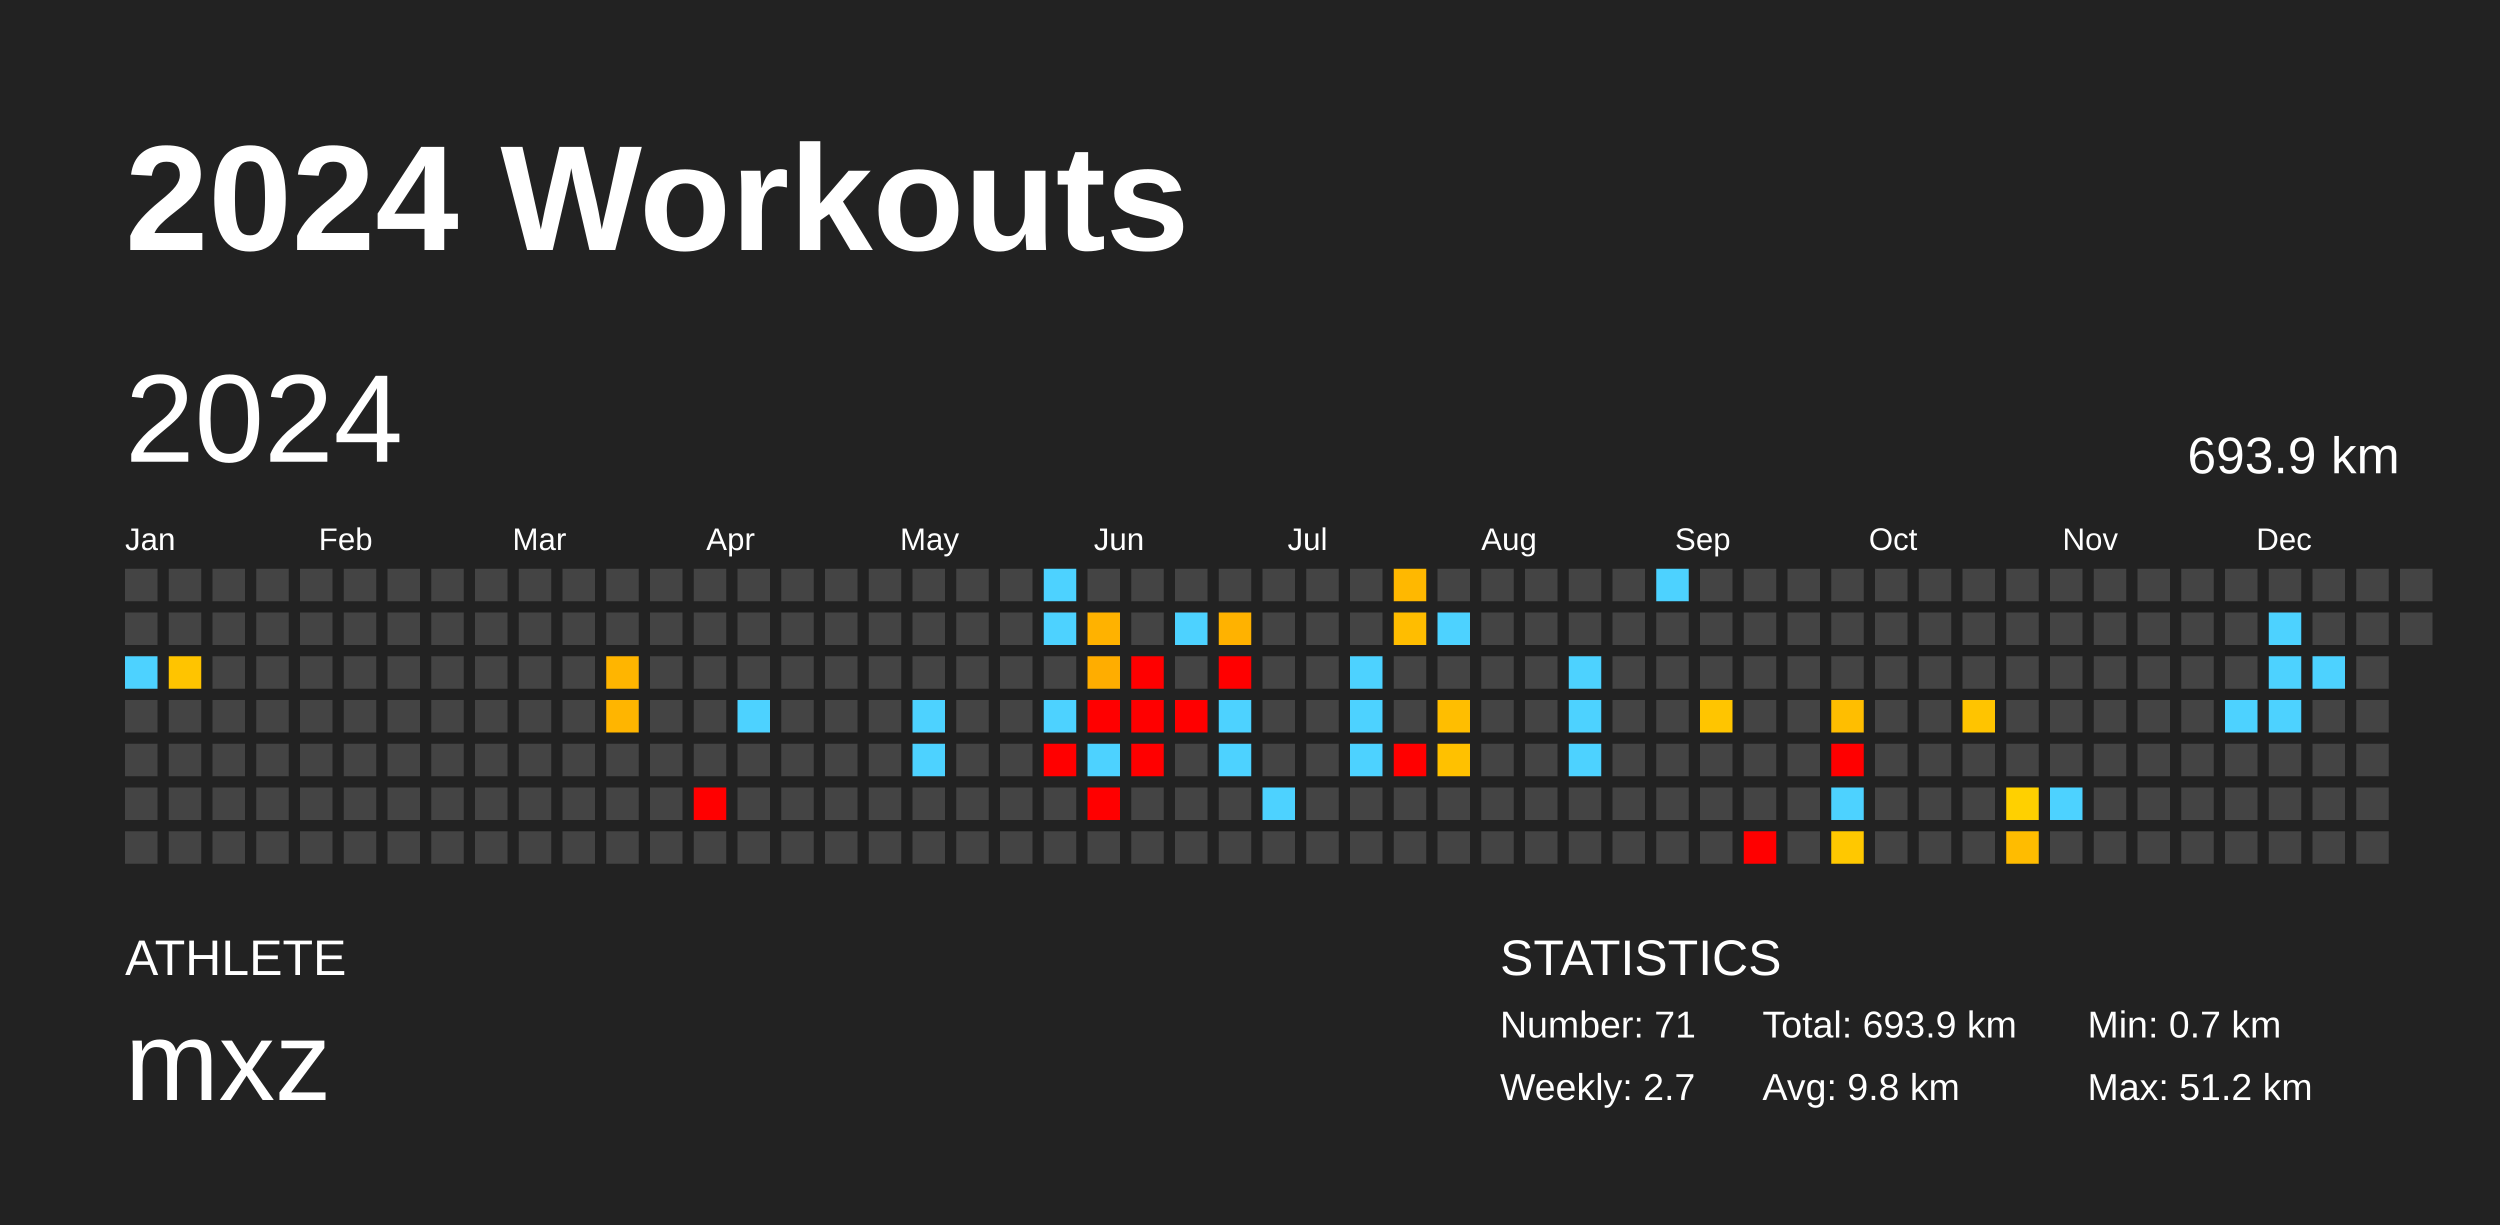
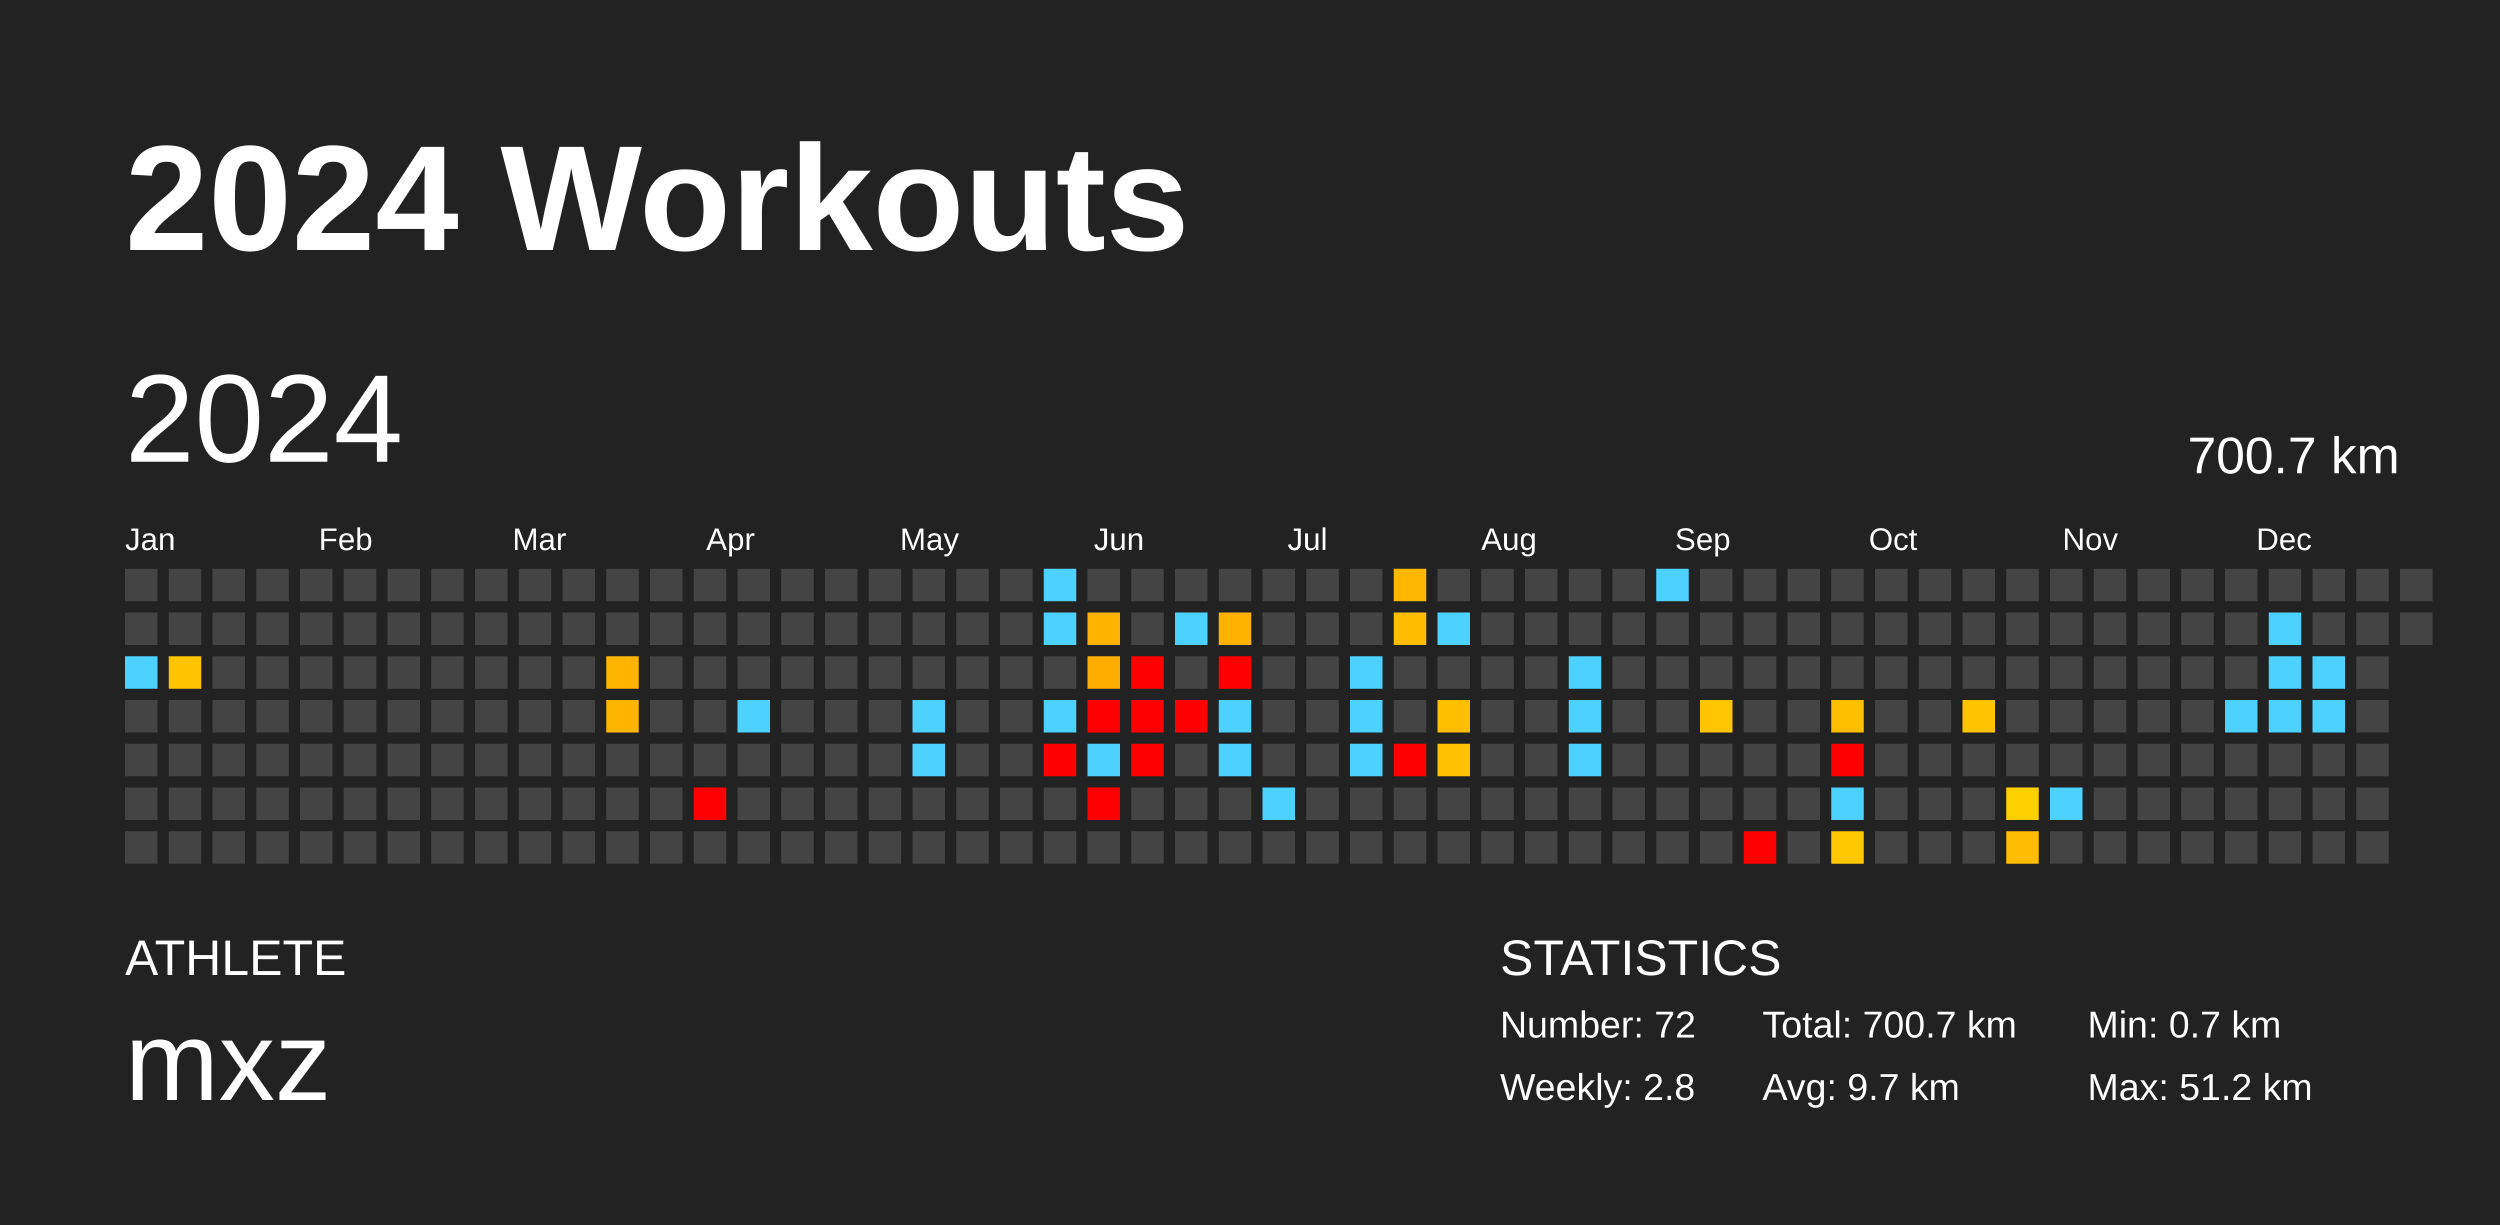
<svg xmlns="http://www.w3.org/2000/svg" baseProfile="full" height="98mm" version="1.1" viewBox="0,0,200,98" width="200mm">
  <defs />
  <rect fill="#222222" height="98" width="200" x="0" y="0" />
  <text fill="#FFFFFF" style="font-size:12px; font-family:Arial; font-weight:bold;" x="10" y="20">2024 Workouts</text>
  <text fill="#FFFFFF" style="font-size:4px; font-family:Arial" x="10" y="78">ATHLETE</text>
  <text fill="#FFFFFF" style="font-size:9px; font-family:Arial" x="10" y="88">mxz</text>
  <text fill="#FFFFFF" style="font-size:4px; font-family:Arial" x="120" y="78">STATISTICS</text>
-   <text fill="#FFFFFF" style="font-size:3px; font-family:Arial" x="120" y="83">Number: 71</text>
-   <text fill="#FFFFFF" style="font-size:3px; font-family:Arial" x="120" y="88">Weekly: 2.7</text>
-   <text fill="#FFFFFF" style="font-size:3px; font-family:Arial" x="141" y="83">Total: 693.9 km</text>
-   <text fill="#FFFFFF" style="font-size:3px; font-family:Arial" x="141" y="88">Avg: 9.8 km</text>
+   <text fill="#FFFFFF" style="font-size:3px; font-family:Arial" x="120" y="83">Number: 72</text>
+   <text fill="#FFFFFF" style="font-size:3px; font-family:Arial" x="120" y="88">Weekly: 2.8</text>
+   <text fill="#FFFFFF" style="font-size:3px; font-family:Arial" x="141" y="83">Total: 700.7 km</text>
+   <text fill="#FFFFFF" style="font-size:3px; font-family:Arial" x="141" y="88">Avg: 9.7 km</text>
  <text fill="#FFFFFF" style="font-size:3px; font-family:Arial" x="167" y="83">Min: 0.7 km</text>
  <text fill="#FFFFFF" style="font-size:3px; font-family:Arial" x="167" y="88">Max: 51.2 km</text>
  <text dominant-baseline="hanging" fill="#FFFFFF" style="font-size:10.0px; font-family:Arial;" x="10" y="30">2024</text>
-   <text dominant-baseline="hanging" fill="#FFFFFF" style="font-size:4.125px; font-family:Arial;" x="175" y="35">693.9 km</text>
+   <text dominant-baseline="hanging" fill="#FFFFFF" style="font-size:4.125px; font-family:Arial;" x="175" y="35">700.7 km</text>
  <text fill="#FFFFFF" style="font-size:2.5px; font-family:Arial" x="10.0" y="44">Jan</text>
  <text fill="#FFFFFF" style="font-size:2.5px; font-family:Arial" x="25.5" y="44">Feb</text>
  <text fill="#FFFFFF" style="font-size:2.5px; font-family:Arial" x="41.0" y="44">Mar</text>
  <text fill="#FFFFFF" style="font-size:2.5px; font-family:Arial" x="56.5" y="44">Apr</text>
  <text fill="#FFFFFF" style="font-size:2.5px; font-family:Arial" x="72.0" y="44">May</text>
  <text fill="#FFFFFF" style="font-size:2.5px; font-family:Arial" x="87.5" y="44">Jun</text>
  <text fill="#FFFFFF" style="font-size:2.5px; font-family:Arial" x="103.0" y="44">Jul</text>
  <text fill="#FFFFFF" style="font-size:2.5px; font-family:Arial" x="118.5" y="44">Aug</text>
  <text fill="#FFFFFF" style="font-size:2.5px; font-family:Arial" x="134.0" y="44">Sep</text>
  <text fill="#FFFFFF" style="font-size:2.5px; font-family:Arial" x="149.5" y="44">Oct</text>
  <text fill="#FFFFFF" style="font-size:2.5px; font-family:Arial" x="165.0" y="44">Nov</text>
  <text fill="#FFFFFF" style="font-size:2.5px; font-family:Arial" x="180.5" y="44">Dec</text>
  <rect fill="#444444" height="2.6" width="2.6" x="10.0" y="45.5" />
  <rect fill="#444444" height="2.6" width="2.6" x="10.0" y="49.0" />
  <rect fill="#4dd2ff" height="2.6" width="2.6" x="10.0" y="52.5" />
  <rect fill="#444444" height="2.6" width="2.6" x="10.0" y="56.0" />
  <rect fill="#444444" height="2.6" width="2.6" x="10.0" y="59.5" />
  <rect fill="#444444" height="2.6" width="2.6" x="10.0" y="63.0" />
  <rect fill="#444444" height="2.6" width="2.6" x="10.0" y="66.5" />
  <rect fill="#444444" height="2.6" width="2.6" x="13.5" y="45.5" />
  <rect fill="#444444" height="2.6" width="2.6" x="13.5" y="49.0" />
  <rect fill="#ffc400" height="2.6" width="2.6" x="13.5" y="52.5" />
  <rect fill="#444444" height="2.6" width="2.6" x="13.5" y="56.0" />
  <rect fill="#444444" height="2.6" width="2.6" x="13.5" y="59.5" />
  <rect fill="#444444" height="2.6" width="2.6" x="13.5" y="63.0" />
  <rect fill="#444444" height="2.6" width="2.6" x="13.5" y="66.5" />
  <rect fill="#444444" height="2.6" width="2.6" x="17.0" y="45.5" />
  <rect fill="#444444" height="2.6" width="2.6" x="17.0" y="49.0" />
  <rect fill="#444444" height="2.6" width="2.6" x="17.0" y="52.5" />
  <rect fill="#444444" height="2.6" width="2.6" x="17.0" y="56.0" />
  <rect fill="#444444" height="2.6" width="2.6" x="17.0" y="59.5" />
  <rect fill="#444444" height="2.6" width="2.6" x="17.0" y="63.0" />
  <rect fill="#444444" height="2.6" width="2.6" x="17.0" y="66.5" />
  <rect fill="#444444" height="2.6" width="2.6" x="20.5" y="45.5" />
  <rect fill="#444444" height="2.6" width="2.6" x="20.5" y="49.0" />
  <rect fill="#444444" height="2.6" width="2.6" x="20.5" y="52.5" />
  <rect fill="#444444" height="2.6" width="2.6" x="20.5" y="56.0" />
  <rect fill="#444444" height="2.6" width="2.6" x="20.5" y="59.5" />
  <rect fill="#444444" height="2.6" width="2.6" x="20.5" y="63.0" />
  <rect fill="#444444" height="2.6" width="2.6" x="20.5" y="66.5" />
  <rect fill="#444444" height="2.6" width="2.6" x="24.0" y="45.5" />
  <rect fill="#444444" height="2.6" width="2.6" x="24.0" y="49.0" />
  <rect fill="#444444" height="2.6" width="2.6" x="24.0" y="52.5" />
  <rect fill="#444444" height="2.6" width="2.6" x="24.0" y="56.0" />
  <rect fill="#444444" height="2.6" width="2.6" x="24.0" y="59.5" />
  <rect fill="#444444" height="2.6" width="2.6" x="24.0" y="63.0" />
  <rect fill="#444444" height="2.6" width="2.6" x="24.0" y="66.5" />
  <rect fill="#444444" height="2.6" width="2.6" x="27.5" y="45.5" />
  <rect fill="#444444" height="2.6" width="2.6" x="27.5" y="49.0" />
  <rect fill="#444444" height="2.6" width="2.6" x="27.5" y="52.5" />
  <rect fill="#444444" height="2.6" width="2.6" x="27.5" y="56.0" />
  <rect fill="#444444" height="2.6" width="2.6" x="27.5" y="59.5" />
  <rect fill="#444444" height="2.6" width="2.6" x="27.5" y="63.0" />
  <rect fill="#444444" height="2.6" width="2.6" x="27.5" y="66.5" />
  <rect fill="#444444" height="2.6" width="2.6" x="31.0" y="45.5" />
  <rect fill="#444444" height="2.6" width="2.6" x="31.0" y="49.0" />
  <rect fill="#444444" height="2.6" width="2.6" x="31.0" y="52.5" />
  <rect fill="#444444" height="2.6" width="2.6" x="31.0" y="56.0" />
  <rect fill="#444444" height="2.6" width="2.6" x="31.0" y="59.5" />
  <rect fill="#444444" height="2.6" width="2.6" x="31.0" y="63.0" />
  <rect fill="#444444" height="2.6" width="2.6" x="31.0" y="66.5" />
  <rect fill="#444444" height="2.6" width="2.6" x="34.5" y="45.5" />
  <rect fill="#444444" height="2.6" width="2.6" x="34.5" y="49.0" />
  <rect fill="#444444" height="2.6" width="2.6" x="34.5" y="52.5" />
  <rect fill="#444444" height="2.6" width="2.6" x="34.5" y="56.0" />
  <rect fill="#444444" height="2.6" width="2.6" x="34.5" y="59.5" />
  <rect fill="#444444" height="2.6" width="2.6" x="34.5" y="63.0" />
  <rect fill="#444444" height="2.6" width="2.6" x="34.5" y="66.5" />
  <rect fill="#444444" height="2.6" width="2.6" x="38.0" y="45.5" />
  <rect fill="#444444" height="2.6" width="2.6" x="38.0" y="49.0" />
  <rect fill="#444444" height="2.6" width="2.6" x="38.0" y="52.5" />
  <rect fill="#444444" height="2.6" width="2.6" x="38.0" y="56.0" />
  <rect fill="#444444" height="2.6" width="2.6" x="38.0" y="59.5" />
  <rect fill="#444444" height="2.6" width="2.6" x="38.0" y="63.0" />
  <rect fill="#444444" height="2.6" width="2.6" x="38.0" y="66.5" />
  <rect fill="#444444" height="2.6" width="2.6" x="41.5" y="45.5" />
  <rect fill="#444444" height="2.6" width="2.6" x="41.5" y="49.0" />
  <rect fill="#444444" height="2.6" width="2.6" x="41.5" y="52.5" />
  <rect fill="#444444" height="2.6" width="2.6" x="41.5" y="56.0" />
  <rect fill="#444444" height="2.6" width="2.6" x="41.5" y="59.5" />
  <rect fill="#444444" height="2.6" width="2.6" x="41.5" y="63.0" />
  <rect fill="#444444" height="2.6" width="2.6" x="41.5" y="66.5" />
  <rect fill="#444444" height="2.6" width="2.6" x="45.0" y="45.5" />
  <rect fill="#444444" height="2.6" width="2.6" x="45.0" y="49.0" />
  <rect fill="#444444" height="2.6" width="2.6" x="45.0" y="52.5" />
  <rect fill="#444444" height="2.6" width="2.6" x="45.0" y="56.0" />
  <rect fill="#444444" height="2.6" width="2.6" x="45.0" y="59.5" />
  <rect fill="#444444" height="2.6" width="2.6" x="45.0" y="63.0" />
  <rect fill="#444444" height="2.6" width="2.6" x="45.0" y="66.5" />
  <rect fill="#444444" height="2.6" width="2.6" x="48.5" y="45.5" />
  <rect fill="#444444" height="2.6" width="2.6" x="48.5" y="49.0" />
  <rect fill="#ffb500" height="2.6" width="2.6" x="48.5" y="52.5" />
  <rect fill="#ffb500" height="2.6" width="2.6" x="48.5" y="56.0" />
  <rect fill="#444444" height="2.6" width="2.6" x="48.5" y="59.5" />
  <rect fill="#444444" height="2.6" width="2.6" x="48.5" y="63.0" />
  <rect fill="#444444" height="2.6" width="2.6" x="48.5" y="66.5" />
  <rect fill="#444444" height="2.6" width="2.6" x="52.0" y="45.5" />
  <rect fill="#444444" height="2.6" width="2.6" x="52.0" y="49.0" />
  <rect fill="#444444" height="2.6" width="2.6" x="52.0" y="52.5" />
  <rect fill="#444444" height="2.6" width="2.6" x="52.0" y="56.0" />
  <rect fill="#444444" height="2.6" width="2.6" x="52.0" y="59.5" />
  <rect fill="#444444" height="2.6" width="2.6" x="52.0" y="63.0" />
  <rect fill="#444444" height="2.6" width="2.6" x="52.0" y="66.5" />
  <rect fill="#444444" height="2.6" width="2.6" x="55.5" y="45.5" />
  <rect fill="#444444" height="2.6" width="2.6" x="55.5" y="49.0" />
  <rect fill="#444444" height="2.6" width="2.6" x="55.5" y="52.5" />
  <rect fill="#444444" height="2.6" width="2.6" x="55.5" y="56.0" />
  <rect fill="#444444" height="2.6" width="2.6" x="55.5" y="59.5" />
  <rect fill="red" height="2.6" width="2.6" x="55.5" y="63.0" />
  <rect fill="#444444" height="2.6" width="2.6" x="55.5" y="66.5" />
  <rect fill="#444444" height="2.6" width="2.6" x="59.0" y="45.5" />
  <rect fill="#444444" height="2.6" width="2.6" x="59.0" y="49.0" />
  <rect fill="#444444" height="2.6" width="2.6" x="59.0" y="52.5" />
  <rect fill="#4dd2ff" height="2.6" width="2.6" x="59.0" y="56.0" />
  <rect fill="#444444" height="2.6" width="2.6" x="59.0" y="59.5" />
  <rect fill="#444444" height="2.6" width="2.6" x="59.0" y="63.0" />
  <rect fill="#444444" height="2.6" width="2.6" x="59.0" y="66.5" />
  <rect fill="#444444" height="2.6" width="2.6" x="62.5" y="45.5" />
  <rect fill="#444444" height="2.6" width="2.6" x="62.5" y="49.0" />
  <rect fill="#444444" height="2.6" width="2.6" x="62.5" y="52.5" />
  <rect fill="#444444" height="2.6" width="2.6" x="62.5" y="56.0" />
  <rect fill="#444444" height="2.6" width="2.6" x="62.5" y="59.5" />
  <rect fill="#444444" height="2.6" width="2.6" x="62.5" y="63.0" />
  <rect fill="#444444" height="2.6" width="2.6" x="62.5" y="66.5" />
  <rect fill="#444444" height="2.6" width="2.6" x="66.0" y="45.5" />
  <rect fill="#444444" height="2.6" width="2.6" x="66.0" y="49.0" />
  <rect fill="#444444" height="2.6" width="2.6" x="66.0" y="52.5" />
  <rect fill="#444444" height="2.6" width="2.6" x="66.0" y="56.0" />
  <rect fill="#444444" height="2.6" width="2.6" x="66.0" y="59.5" />
  <rect fill="#444444" height="2.6" width="2.6" x="66.0" y="63.0" />
  <rect fill="#444444" height="2.6" width="2.6" x="66.0" y="66.5" />
  <rect fill="#444444" height="2.6" width="2.6" x="69.5" y="45.5" />
  <rect fill="#444444" height="2.6" width="2.6" x="69.5" y="49.0" />
  <rect fill="#444444" height="2.6" width="2.6" x="69.5" y="52.5" />
  <rect fill="#444444" height="2.6" width="2.6" x="69.5" y="56.0" />
  <rect fill="#444444" height="2.6" width="2.6" x="69.5" y="59.5" />
  <rect fill="#444444" height="2.6" width="2.6" x="69.5" y="63.0" />
  <rect fill="#444444" height="2.6" width="2.6" x="69.5" y="66.5" />
  <rect fill="#444444" height="2.6" width="2.6" x="73.0" y="45.5" />
  <rect fill="#444444" height="2.6" width="2.6" x="73.0" y="49.0" />
  <rect fill="#444444" height="2.6" width="2.6" x="73.0" y="52.5" />
  <rect fill="#4dd2ff" height="2.6" width="2.6" x="73.0" y="56.0" />
  <rect fill="#4dd2ff" height="2.6" width="2.6" x="73.0" y="59.5" />
  <rect fill="#444444" height="2.6" width="2.6" x="73.0" y="63.0" />
  <rect fill="#444444" height="2.6" width="2.6" x="73.0" y="66.5" />
  <rect fill="#444444" height="2.6" width="2.6" x="76.5" y="45.5" />
  <rect fill="#444444" height="2.6" width="2.6" x="76.5" y="49.0" />
  <rect fill="#444444" height="2.6" width="2.6" x="76.5" y="52.5" />
  <rect fill="#444444" height="2.6" width="2.6" x="76.5" y="56.0" />
  <rect fill="#444444" height="2.6" width="2.6" x="76.5" y="59.5" />
  <rect fill="#444444" height="2.6" width="2.6" x="76.5" y="63.0" />
  <rect fill="#444444" height="2.6" width="2.6" x="76.5" y="66.5" />
  <rect fill="#444444" height="2.6" width="2.6" x="80.0" y="45.5" />
  <rect fill="#444444" height="2.6" width="2.6" x="80.0" y="49.0" />
  <rect fill="#444444" height="2.6" width="2.6" x="80.0" y="52.5" />
  <rect fill="#444444" height="2.6" width="2.6" x="80.0" y="56.0" />
  <rect fill="#444444" height="2.6" width="2.6" x="80.0" y="59.5" />
  <rect fill="#444444" height="2.6" width="2.6" x="80.0" y="63.0" />
  <rect fill="#444444" height="2.6" width="2.6" x="80.0" y="66.5" />
  <rect fill="#4dd2ff" height="2.6" width="2.6" x="83.5" y="45.5" />
  <rect fill="#4dd2ff" height="2.6" width="2.6" x="83.5" y="49.0" />
  <rect fill="#444444" height="2.6" width="2.6" x="83.5" y="52.5" />
  <rect fill="#4dd2ff" height="2.6" width="2.6" x="83.5" y="56.0" />
  <rect fill="red" height="2.6" width="2.6" x="83.5" y="59.5" />
  <rect fill="#444444" height="2.6" width="2.6" x="83.5" y="63.0" />
  <rect fill="#444444" height="2.6" width="2.6" x="83.5" y="66.5" />
  <rect fill="#444444" height="2.6" width="2.6" x="87.0" y="45.5" />
  <rect fill="#ffb200" height="2.6" width="2.6" x="87.0" y="49.0" />
  <rect fill="#ffad00" height="2.6" width="2.6" x="87.0" y="52.5" />
  <rect fill="red" height="2.6" width="2.6" x="87.0" y="56.0" />
  <rect fill="#4dd2ff" height="2.6" width="2.6" x="87.0" y="59.5" />
  <rect fill="red" height="2.6" width="2.6" x="87.0" y="63.0" />
  <rect fill="#444444" height="2.6" width="2.6" x="87.0" y="66.5" />
  <rect fill="#444444" height="2.6" width="2.6" x="90.5" y="45.5" />
  <rect fill="#444444" height="2.6" width="2.6" x="90.5" y="49.0" />
  <rect fill="red" height="2.6" width="2.6" x="90.5" y="52.5" />
  <rect fill="red" height="2.6" width="2.6" x="90.5" y="56.0" />
  <rect fill="red" height="2.6" width="2.6" x="90.5" y="59.5" />
  <rect fill="#444444" height="2.6" width="2.6" x="90.5" y="63.0" />
  <rect fill="#444444" height="2.6" width="2.6" x="90.5" y="66.5" />
  <rect fill="#444444" height="2.6" width="2.6" x="94.0" y="45.5" />
  <rect fill="#4dd2ff" height="2.6" width="2.6" x="94.0" y="49.0" />
  <rect fill="#444444" height="2.6" width="2.6" x="94.0" y="52.5" />
  <rect fill="red" height="2.6" width="2.6" x="94.0" y="56.0" />
  <rect fill="#444444" height="2.6" width="2.6" x="94.0" y="59.5" />
  <rect fill="#444444" height="2.6" width="2.6" x="94.0" y="63.0" />
  <rect fill="#444444" height="2.6" width="2.6" x="94.0" y="66.5" />
  <rect fill="#444444" height="2.6" width="2.6" x="97.5" y="45.5" />
  <rect fill="#ffb200" height="2.6" width="2.6" x="97.5" y="49.0" />
  <rect fill="red" height="2.6" width="2.6" x="97.5" y="52.5" />
  <rect fill="#4dd2ff" height="2.6" width="2.6" x="97.5" y="56.0" />
  <rect fill="#4dd2ff" height="2.6" width="2.6" x="97.5" y="59.5" />
  <rect fill="#444444" height="2.6" width="2.6" x="97.5" y="63.0" />
  <rect fill="#444444" height="2.6" width="2.6" x="97.5" y="66.5" />
  <rect fill="#444444" height="2.6" width="2.6" x="101.0" y="45.5" />
  <rect fill="#444444" height="2.6" width="2.6" x="101.0" y="49.0" />
  <rect fill="#444444" height="2.6" width="2.6" x="101.0" y="52.5" />
  <rect fill="#444444" height="2.6" width="2.6" x="101.0" y="56.0" />
  <rect fill="#444444" height="2.6" width="2.6" x="101.0" y="59.5" />
  <rect fill="#4dd2ff" height="2.6" width="2.6" x="101.0" y="63.0" />
  <rect fill="#444444" height="2.6" width="2.6" x="101.0" y="66.5" />
  <rect fill="#444444" height="2.6" width="2.6" x="104.5" y="45.5" />
  <rect fill="#444444" height="2.6" width="2.6" x="104.5" y="49.0" />
  <rect fill="#444444" height="2.6" width="2.6" x="104.5" y="52.5" />
  <rect fill="#444444" height="2.6" width="2.6" x="104.5" y="56.0" />
  <rect fill="#444444" height="2.6" width="2.6" x="104.5" y="59.5" />
  <rect fill="#444444" height="2.6" width="2.6" x="104.5" y="63.0" />
  <rect fill="#444444" height="2.6" width="2.6" x="104.5" y="66.5" />
  <rect fill="#444444" height="2.6" width="2.6" x="108.0" y="45.5" />
  <rect fill="#444444" height="2.6" width="2.6" x="108.0" y="49.0" />
  <rect fill="#4dd2ff" height="2.6" width="2.6" x="108.0" y="52.5" />
  <rect fill="#4dd2ff" height="2.6" width="2.6" x="108.0" y="56.0" />
  <rect fill="#4dd2ff" height="2.6" width="2.6" x="108.0" y="59.5" />
  <rect fill="#444444" height="2.6" width="2.6" x="108.0" y="63.0" />
  <rect fill="#444444" height="2.6" width="2.6" x="108.0" y="66.5" />
  <rect fill="#ffb800" height="2.6" width="2.6" x="111.5" y="45.5" />
  <rect fill="#ffbd00" height="2.6" width="2.6" x="111.5" y="49.0" />
  <rect fill="#444444" height="2.6" width="2.6" x="111.5" y="52.5" />
  <rect fill="#444444" height="2.6" width="2.6" x="111.5" y="56.0" />
  <rect fill="red" height="2.6" width="2.6" x="111.5" y="59.5" />
  <rect fill="#444444" height="2.6" width="2.6" x="111.5" y="63.0" />
  <rect fill="#444444" height="2.6" width="2.6" x="111.5" y="66.5" />
  <rect fill="#444444" height="2.6" width="2.6" x="115.0" y="45.5" />
  <rect fill="#4dd2ff" height="2.6" width="2.6" x="115.0" y="49.0" />
  <rect fill="#444444" height="2.6" width="2.6" x="115.0" y="52.5" />
  <rect fill="#ffbe00" height="2.6" width="2.6" x="115.0" y="56.0" />
  <rect fill="#ffc100" height="2.6" width="2.6" x="115.0" y="59.5" />
  <rect fill="#444444" height="2.6" width="2.6" x="115.0" y="63.0" />
  <rect fill="#444444" height="2.6" width="2.6" x="115.0" y="66.5" />
  <rect fill="#444444" height="2.6" width="2.6" x="118.5" y="45.5" />
  <rect fill="#444444" height="2.6" width="2.6" x="118.5" y="49.0" />
  <rect fill="#444444" height="2.6" width="2.6" x="118.5" y="52.5" />
  <rect fill="#444444" height="2.6" width="2.6" x="118.5" y="56.0" />
  <rect fill="#444444" height="2.6" width="2.6" x="118.5" y="59.5" />
  <rect fill="#444444" height="2.6" width="2.6" x="118.5" y="63.0" />
  <rect fill="#444444" height="2.6" width="2.6" x="118.5" y="66.5" />
  <rect fill="#444444" height="2.6" width="2.6" x="122.0" y="45.5" />
  <rect fill="#444444" height="2.6" width="2.6" x="122.0" y="49.0" />
  <rect fill="#444444" height="2.6" width="2.6" x="122.0" y="52.5" />
  <rect fill="#444444" height="2.6" width="2.6" x="122.0" y="56.0" />
  <rect fill="#444444" height="2.6" width="2.6" x="122.0" y="59.5" />
  <rect fill="#444444" height="2.6" width="2.6" x="122.0" y="63.0" />
  <rect fill="#444444" height="2.6" width="2.6" x="122.0" y="66.5" />
  <rect fill="#444444" height="2.6" width="2.6" x="125.5" y="45.5" />
  <rect fill="#444444" height="2.6" width="2.6" x="125.5" y="49.0" />
  <rect fill="#4dd2ff" height="2.6" width="2.6" x="125.5" y="52.5" />
  <rect fill="#4dd2ff" height="2.6" width="2.6" x="125.5" y="56.0" />
  <rect fill="#4dd2ff" height="2.6" width="2.6" x="125.5" y="59.5" />
  <rect fill="#444444" height="2.6" width="2.6" x="125.5" y="63.0" />
  <rect fill="#444444" height="2.6" width="2.6" x="125.5" y="66.5" />
  <rect fill="#444444" height="2.6" width="2.6" x="129.0" y="45.5" />
  <rect fill="#444444" height="2.6" width="2.6" x="129.0" y="49.0" />
  <rect fill="#444444" height="2.6" width="2.6" x="129.0" y="52.5" />
  <rect fill="#444444" height="2.6" width="2.6" x="129.0" y="56.0" />
  <rect fill="#444444" height="2.6" width="2.6" x="129.0" y="59.5" />
  <rect fill="#444444" height="2.6" width="2.6" x="129.0" y="63.0" />
  <rect fill="#444444" height="2.6" width="2.6" x="129.0" y="66.5" />
  <rect fill="#4dd2ff" height="2.6" width="2.6" x="132.5" y="45.5" />
  <rect fill="#444444" height="2.6" width="2.6" x="132.5" y="49.0" />
  <rect fill="#444444" height="2.6" width="2.6" x="132.5" y="52.5" />
  <rect fill="#444444" height="2.6" width="2.6" x="132.5" y="56.0" />
  <rect fill="#444444" height="2.6" width="2.6" x="132.5" y="59.5" />
  <rect fill="#444444" height="2.6" width="2.6" x="132.5" y="63.0" />
  <rect fill="#444444" height="2.6" width="2.6" x="132.5" y="66.5" />
  <rect fill="#444444" height="2.6" width="2.6" x="136.0" y="45.5" />
  <rect fill="#444444" height="2.6" width="2.6" x="136.0" y="49.0" />
  <rect fill="#444444" height="2.6" width="2.6" x="136.0" y="52.5" />
  <rect fill="#ffc500" height="2.6" width="2.6" x="136.0" y="56.0" />
  <rect fill="#444444" height="2.6" width="2.6" x="136.0" y="59.5" />
  <rect fill="#444444" height="2.6" width="2.6" x="136.0" y="63.0" />
  <rect fill="#444444" height="2.6" width="2.6" x="136.0" y="66.5" />
  <rect fill="#444444" height="2.6" width="2.6" x="139.5" y="45.5" />
  <rect fill="#444444" height="2.6" width="2.6" x="139.5" y="49.0" />
  <rect fill="#444444" height="2.6" width="2.6" x="139.5" y="52.5" />
  <rect fill="#444444" height="2.6" width="2.6" x="139.5" y="56.0" />
  <rect fill="#444444" height="2.6" width="2.6" x="139.5" y="59.5" />
  <rect fill="#444444" height="2.6" width="2.6" x="139.5" y="63.0" />
  <rect fill="red" height="2.6" width="2.6" x="139.5" y="66.5" />
  <rect fill="#444444" height="2.6" width="2.6" x="143.0" y="45.5" />
  <rect fill="#444444" height="2.6" width="2.6" x="143.0" y="49.0" />
  <rect fill="#444444" height="2.6" width="2.6" x="143.0" y="52.5" />
  <rect fill="#444444" height="2.6" width="2.6" x="143.0" y="56.0" />
  <rect fill="#444444" height="2.6" width="2.6" x="143.0" y="59.5" />
  <rect fill="#444444" height="2.6" width="2.6" x="143.0" y="63.0" />
  <rect fill="#444444" height="2.6" width="2.6" x="143.0" y="66.5" />
  <rect fill="#444444" height="2.6" width="2.6" x="146.5" y="45.5" />
  <rect fill="#444444" height="2.6" width="2.6" x="146.5" y="49.0" />
  <rect fill="#444444" height="2.6" width="2.6" x="146.5" y="52.5" />
  <rect fill="#ffbe00" height="2.6" width="2.6" x="146.5" y="56.0" />
  <rect fill="red" height="2.6" width="2.6" x="146.5" y="59.5" />
  <rect fill="#4dd2ff" height="2.6" width="2.6" x="146.5" y="63.0" />
  <rect fill="#ffc800" height="2.6" width="2.6" x="146.5" y="66.5" />
  <rect fill="#444444" height="2.6" width="2.6" x="150.0" y="45.5" />
  <rect fill="#444444" height="2.6" width="2.6" x="150.0" y="49.0" />
  <rect fill="#444444" height="2.6" width="2.6" x="150.0" y="52.5" />
  <rect fill="#444444" height="2.6" width="2.6" x="150.0" y="56.0" />
  <rect fill="#444444" height="2.6" width="2.6" x="150.0" y="59.5" />
  <rect fill="#444444" height="2.6" width="2.6" x="150.0" y="63.0" />
  <rect fill="#444444" height="2.6" width="2.6" x="150.0" y="66.5" />
  <rect fill="#444444" height="2.6" width="2.6" x="153.5" y="45.5" />
  <rect fill="#444444" height="2.6" width="2.6" x="153.5" y="49.0" />
  <rect fill="#444444" height="2.6" width="2.6" x="153.5" y="52.5" />
  <rect fill="#444444" height="2.6" width="2.6" x="153.5" y="56.0" />
  <rect fill="#444444" height="2.6" width="2.6" x="153.5" y="59.5" />
  <rect fill="#444444" height="2.6" width="2.6" x="153.5" y="63.0" />
  <rect fill="#444444" height="2.6" width="2.6" x="153.5" y="66.5" />
  <rect fill="#444444" height="2.6" width="2.6" x="157.0" y="45.5" />
  <rect fill="#444444" height="2.6" width="2.6" x="157.0" y="49.0" />
  <rect fill="#444444" height="2.6" width="2.6" x="157.0" y="52.5" />
  <rect fill="#ffc400" height="2.6" width="2.6" x="157.0" y="56.0" />
  <rect fill="#444444" height="2.6" width="2.6" x="157.0" y="59.5" />
  <rect fill="#444444" height="2.6" width="2.6" x="157.0" y="63.0" />
  <rect fill="#444444" height="2.6" width="2.6" x="157.0" y="66.5" />
  <rect fill="#444444" height="2.6" width="2.6" x="160.5" y="45.5" />
  <rect fill="#444444" height="2.6" width="2.6" x="160.5" y="49.0" />
  <rect fill="#444444" height="2.6" width="2.6" x="160.5" y="52.5" />
  <rect fill="#444444" height="2.6" width="2.6" x="160.5" y="56.0" />
  <rect fill="#444444" height="2.6" width="2.6" x="160.5" y="59.5" />
  <rect fill="#ffd000" height="2.6" width="2.6" x="160.5" y="63.0" />
  <rect fill="#ffbc00" height="2.6" width="2.6" x="160.5" y="66.5" />
  <rect fill="#444444" height="2.6" width="2.6" x="164.0" y="45.5" />
  <rect fill="#444444" height="2.6" width="2.6" x="164.0" y="49.0" />
  <rect fill="#444444" height="2.6" width="2.6" x="164.0" y="52.5" />
  <rect fill="#444444" height="2.6" width="2.6" x="164.0" y="56.0" />
  <rect fill="#444444" height="2.6" width="2.6" x="164.0" y="59.5" />
  <rect fill="#4dd2ff" height="2.6" width="2.6" x="164.0" y="63.0" />
  <rect fill="#444444" height="2.6" width="2.6" x="164.0" y="66.5" />
  <rect fill="#444444" height="2.6" width="2.6" x="167.5" y="45.5" />
  <rect fill="#444444" height="2.6" width="2.6" x="167.5" y="49.0" />
  <rect fill="#444444" height="2.6" width="2.6" x="167.5" y="52.5" />
  <rect fill="#444444" height="2.6" width="2.6" x="167.5" y="56.0" />
  <rect fill="#444444" height="2.6" width="2.6" x="167.5" y="59.5" />
  <rect fill="#444444" height="2.6" width="2.6" x="167.5" y="63.0" />
  <rect fill="#444444" height="2.6" width="2.6" x="167.5" y="66.5" />
  <rect fill="#444444" height="2.6" width="2.6" x="171.0" y="45.5" />
  <rect fill="#444444" height="2.6" width="2.6" x="171.0" y="49.0" />
  <rect fill="#444444" height="2.6" width="2.6" x="171.0" y="52.5" />
  <rect fill="#444444" height="2.6" width="2.6" x="171.0" y="56.0" />
  <rect fill="#444444" height="2.6" width="2.6" x="171.0" y="59.5" />
  <rect fill="#444444" height="2.6" width="2.6" x="171.0" y="63.0" />
  <rect fill="#444444" height="2.6" width="2.6" x="171.0" y="66.5" />
  <rect fill="#444444" height="2.6" width="2.6" x="174.5" y="45.5" />
  <rect fill="#444444" height="2.6" width="2.6" x="174.5" y="49.0" />
  <rect fill="#444444" height="2.6" width="2.6" x="174.5" y="52.5" />
  <rect fill="#444444" height="2.6" width="2.6" x="174.5" y="56.0" />
  <rect fill="#444444" height="2.6" width="2.6" x="174.5" y="59.5" />
  <rect fill="#444444" height="2.6" width="2.6" x="174.5" y="63.0" />
  <rect fill="#444444" height="2.6" width="2.6" x="174.5" y="66.5" />
  <rect fill="#444444" height="2.6" width="2.6" x="178.0" y="45.5" />
  <rect fill="#444444" height="2.6" width="2.6" x="178.0" y="49.0" />
  <rect fill="#444444" height="2.6" width="2.6" x="178.0" y="52.5" />
  <rect fill="#4dd2ff" height="2.6" width="2.6" x="178.0" y="56.0" />
  <rect fill="#444444" height="2.6" width="2.6" x="178.0" y="59.5" />
  <rect fill="#444444" height="2.6" width="2.6" x="178.0" y="63.0" />
  <rect fill="#444444" height="2.6" width="2.6" x="178.0" y="66.5" />
  <rect fill="#444444" height="2.6" width="2.6" x="181.5" y="45.5" />
  <rect fill="#4dd2ff" height="2.6" width="2.6" x="181.5" y="49.0" />
  <rect fill="#4dd2ff" height="2.6" width="2.6" x="181.5" y="52.5" />
  <rect fill="#4dd2ff" height="2.6" width="2.6" x="181.5" y="56.0" />
  <rect fill="#444444" height="2.6" width="2.6" x="181.5" y="59.5" />
  <rect fill="#444444" height="2.6" width="2.6" x="181.5" y="63.0" />
  <rect fill="#444444" height="2.6" width="2.6" x="181.5" y="66.5" />
  <rect fill="#444444" height="2.6" width="2.6" x="185.0" y="45.5" />
  <rect fill="#444444" height="2.6" width="2.6" x="185.0" y="49.0" />
  <rect fill="#4dd2ff" height="2.6" width="2.6" x="185.0" y="52.5" />
-   <rect fill="#444444" height="2.6" width="2.6" x="185.0" y="56.0" />
+   <rect fill="#4dd2ff" height="2.6" width="2.6" x="185.0" y="56.0" />
  <rect fill="#444444" height="2.6" width="2.6" x="185.0" y="59.5" />
  <rect fill="#444444" height="2.6" width="2.6" x="185.0" y="63.0" />
  <rect fill="#444444" height="2.6" width="2.6" x="185.0" y="66.5" />
  <rect fill="#444444" height="2.6" width="2.6" x="188.5" y="45.5" />
  <rect fill="#444444" height="2.6" width="2.6" x="188.5" y="49.0" />
  <rect fill="#444444" height="2.6" width="2.6" x="188.5" y="52.5" />
  <rect fill="#444444" height="2.6" width="2.6" x="188.5" y="56.0" />
  <rect fill="#444444" height="2.6" width="2.6" x="188.5" y="59.5" />
  <rect fill="#444444" height="2.6" width="2.6" x="188.5" y="63.0" />
  <rect fill="#444444" height="2.6" width="2.6" x="188.5" y="66.5" />
  <rect fill="#444444" height="2.6" width="2.6" x="192.0" y="45.5" />
  <rect fill="#444444" height="2.6" width="2.6" x="192.0" y="49.0" />
</svg>
